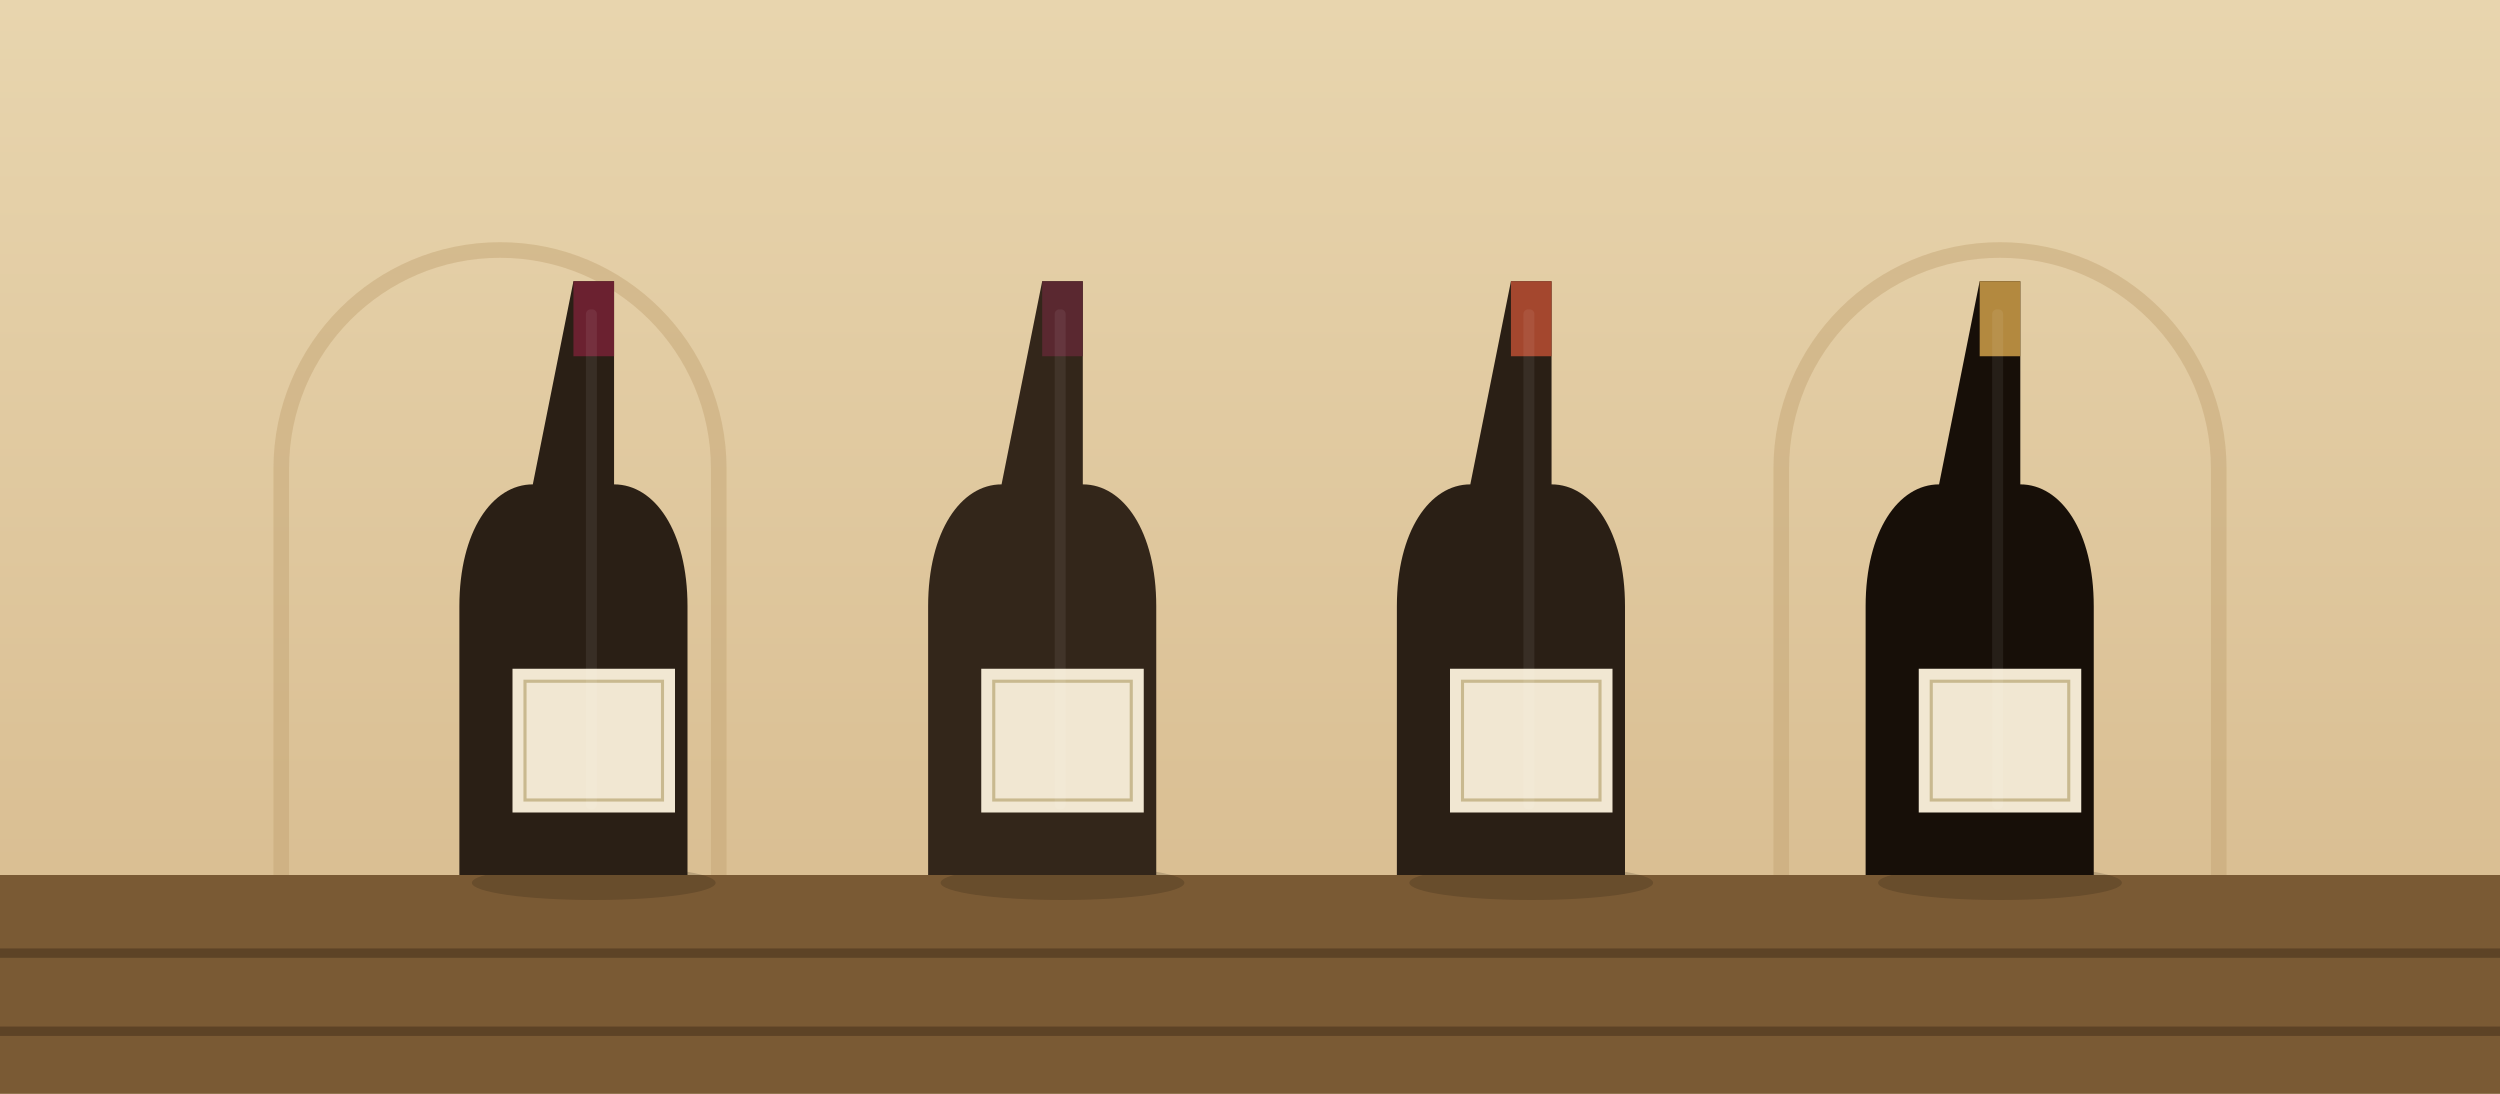
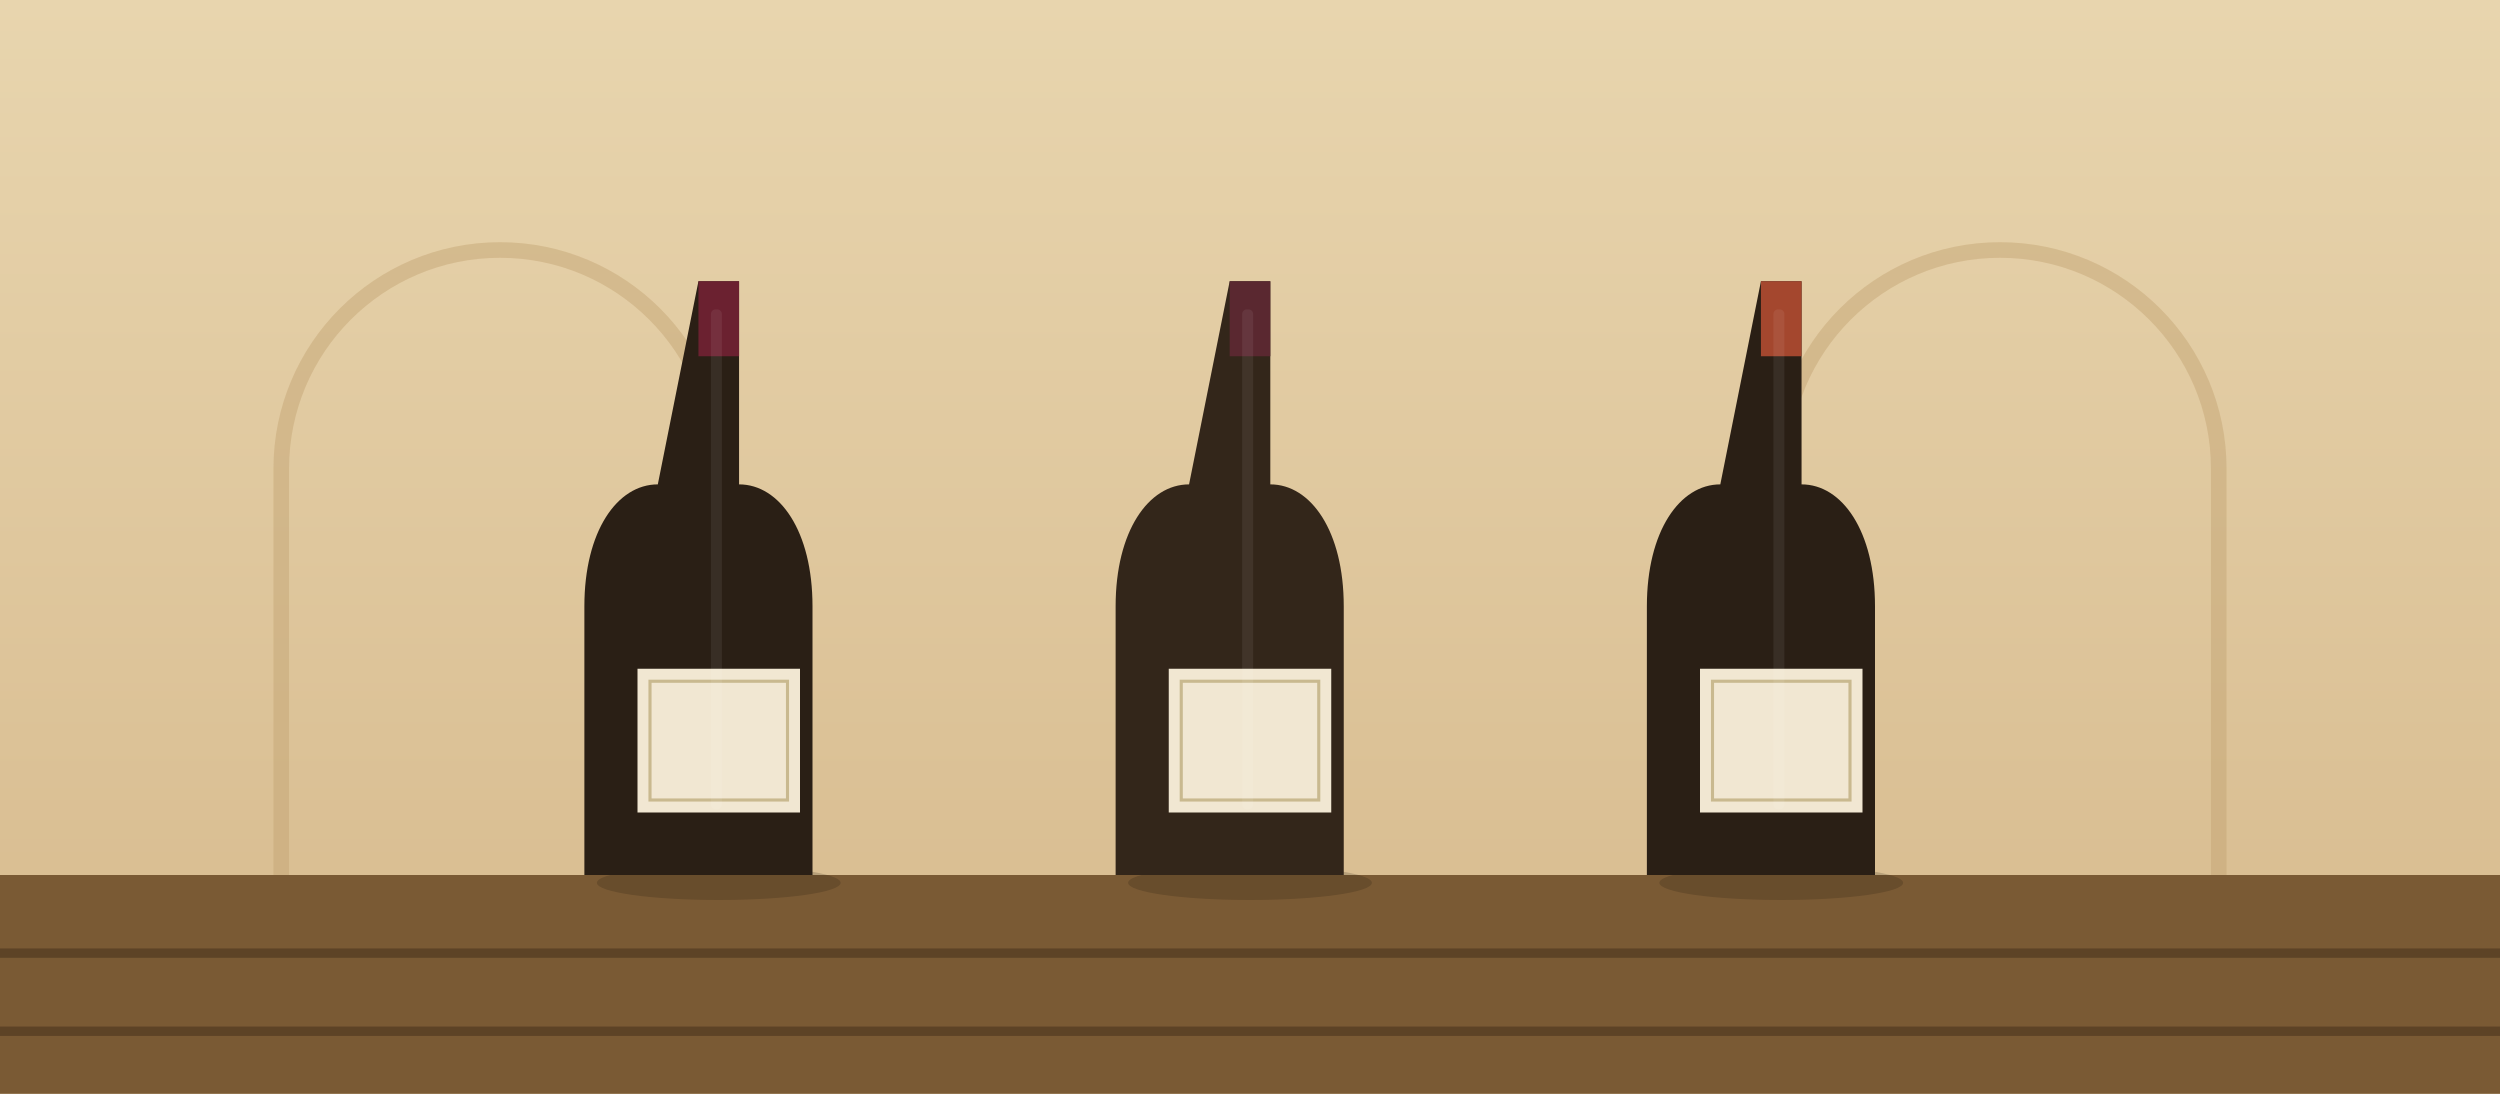
- <svg xmlns="http://www.w3.org/2000/svg" viewBox="0 0 1600 700" role="img" aria-label="Quattro bottiglie in fila su un tavolo di rovere">
+ <svg xmlns="http://www.w3.org/2000/svg" viewBox="0 0 1600 700" role="img" aria-label="Tre bottiglie in fila su un tavolo di rovere">
  <defs>
    <linearGradient id="wall" x1="0" y1="0" x2="0" y2="1">
      <stop offset="0" stop-color="#e8d5ae" />
      <stop offset="1" stop-color="#d6b98c" />
    </linearGradient>
  </defs>
  <rect width="1600" height="700" fill="url(#wall)" />
  <g fill="none" stroke="#c2a271" stroke-width="10" opacity=".45">
    <path d="M180 560 V300 a140 140 0 0 1 280 0 V560" />
    <path d="M1140 560 V300 a140 140 0 0 1 280 0 V560" />
  </g>
  <rect x="0" y="560" width="1600" height="140" fill="#7a5a34" />
  <path d="M0 610 h1600 M0 660 h1600" stroke="#5d4326" stroke-width="6" />
  <g>
-     <ellipse cx="380" cy="565" rx="78" ry="11" fill="#170f08" opacity=".18" />
-     <ellipse cx="680" cy="565" rx="78" ry="11" fill="#170f08" opacity=".18" />
-     <ellipse cx="980" cy="565" rx="78" ry="11" fill="#170f08" opacity=".18" />
-     <ellipse cx="1280" cy="565" rx="78" ry="11" fill="#170f08" opacity=".18" />
+     <ellipse cx="460" cy="565" rx="78" ry="11" fill="#170f08" opacity=".18" />
+     <ellipse cx="800" cy="565" rx="78" ry="11" fill="#170f08" opacity=".18" />
+     <ellipse cx="1140" cy="565" rx="78" ry="11" fill="#170f08" opacity=".18" />
  </g>
-   <g transform="translate(380 180)">
+   <g transform="translate(460 180)">
    <path d="M-13 0 h26 v130 c26 0 47 30 47 78 v172 h-146 v-172 c0 -48 21 -78 47 -78 z" fill="#2a1f15" />
    <path d="M-13 0 h26 v48 h-26 z" fill="#6b2130" />
    <rect x="-52" y="248" width="104" height="92" fill="#f1e7d2" />
    <rect x="-44" y="256" width="88" height="76" fill="none" stroke="#c9b98f" stroke-width="2" />
    <rect x="-5" y="18" width="7" height="320" rx="3" fill="#ffffff" opacity=".07" />
  </g>
-   <g transform="translate(680 180)">
+   <g transform="translate(800 180)">
    <path d="M-13 0 h26 v130 c26 0 47 30 47 78 v172 h-146 v-172 c0 -48 21 -78 47 -78 z" fill="#33261a" />
    <path d="M-13 0 h26 v48 h-26 z" fill="#5a2830" />
    <rect x="-52" y="248" width="104" height="92" fill="#f1e7d2" />
    <rect x="-44" y="256" width="88" height="76" fill="none" stroke="#c9b98f" stroke-width="2" />
    <rect x="-5" y="18" width="7" height="320" rx="3" fill="#ffffff" opacity=".07" />
  </g>
-   <g transform="translate(980 180)">
+   <g transform="translate(1140 180)">
    <path d="M-13 0 h26 v130 c26 0 47 30 47 78 v172 h-146 v-172 c0 -48 21 -78 47 -78 z" fill="#2a1f15" />
    <path d="M-13 0 h26 v48 h-26 z" fill="#a4472e" />
    <rect x="-52" y="248" width="104" height="92" fill="#f1e7d2" />
    <rect x="-44" y="256" width="88" height="76" fill="none" stroke="#c9b98f" stroke-width="2" />
    <rect x="-5" y="18" width="7" height="320" rx="3" fill="#ffffff" opacity=".07" />
  </g>
-   <g transform="translate(1280 180)">
-     <path d="M-13 0 h26 v130 c26 0 47 30 47 78 v172 h-146 v-172 c0 -48 21 -78 47 -78 z" fill="#170f08" />
-     <path d="M-13 0 h26 v48 h-26 z" fill="#b3893f" />
-     <rect x="-52" y="248" width="104" height="92" fill="#f1e7d2" />
-     <rect x="-44" y="256" width="88" height="76" fill="none" stroke="#c9b98f" stroke-width="2" />
-     <rect x="-5" y="18" width="7" height="320" rx="3" fill="#ffffff" opacity=".07" />
-   </g>
</svg>
